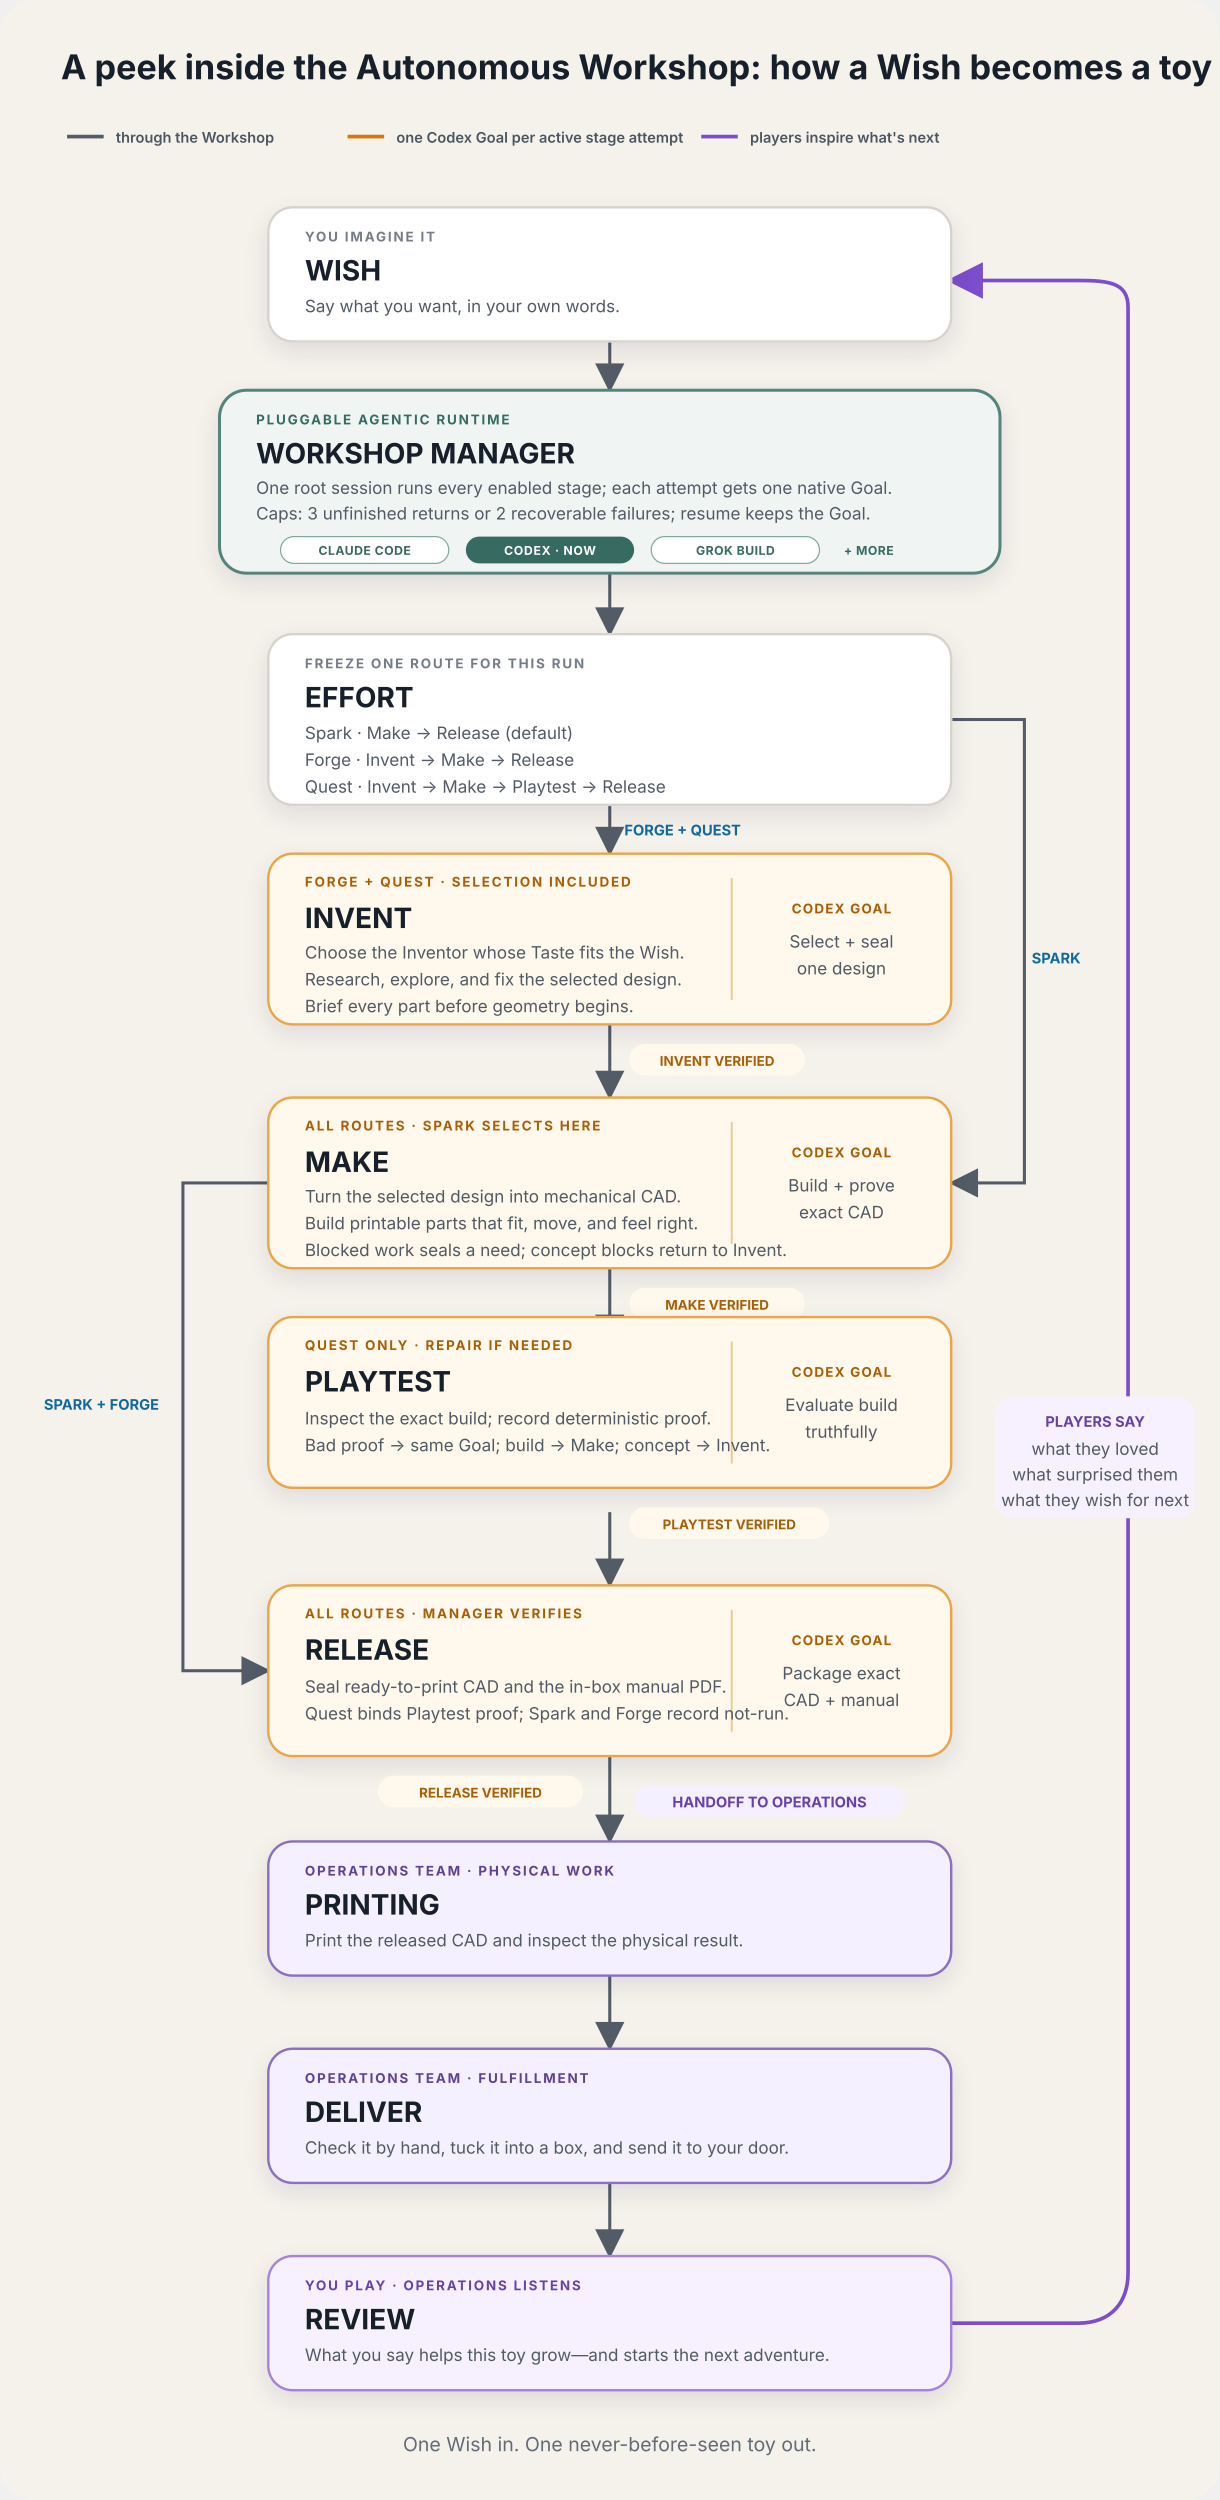
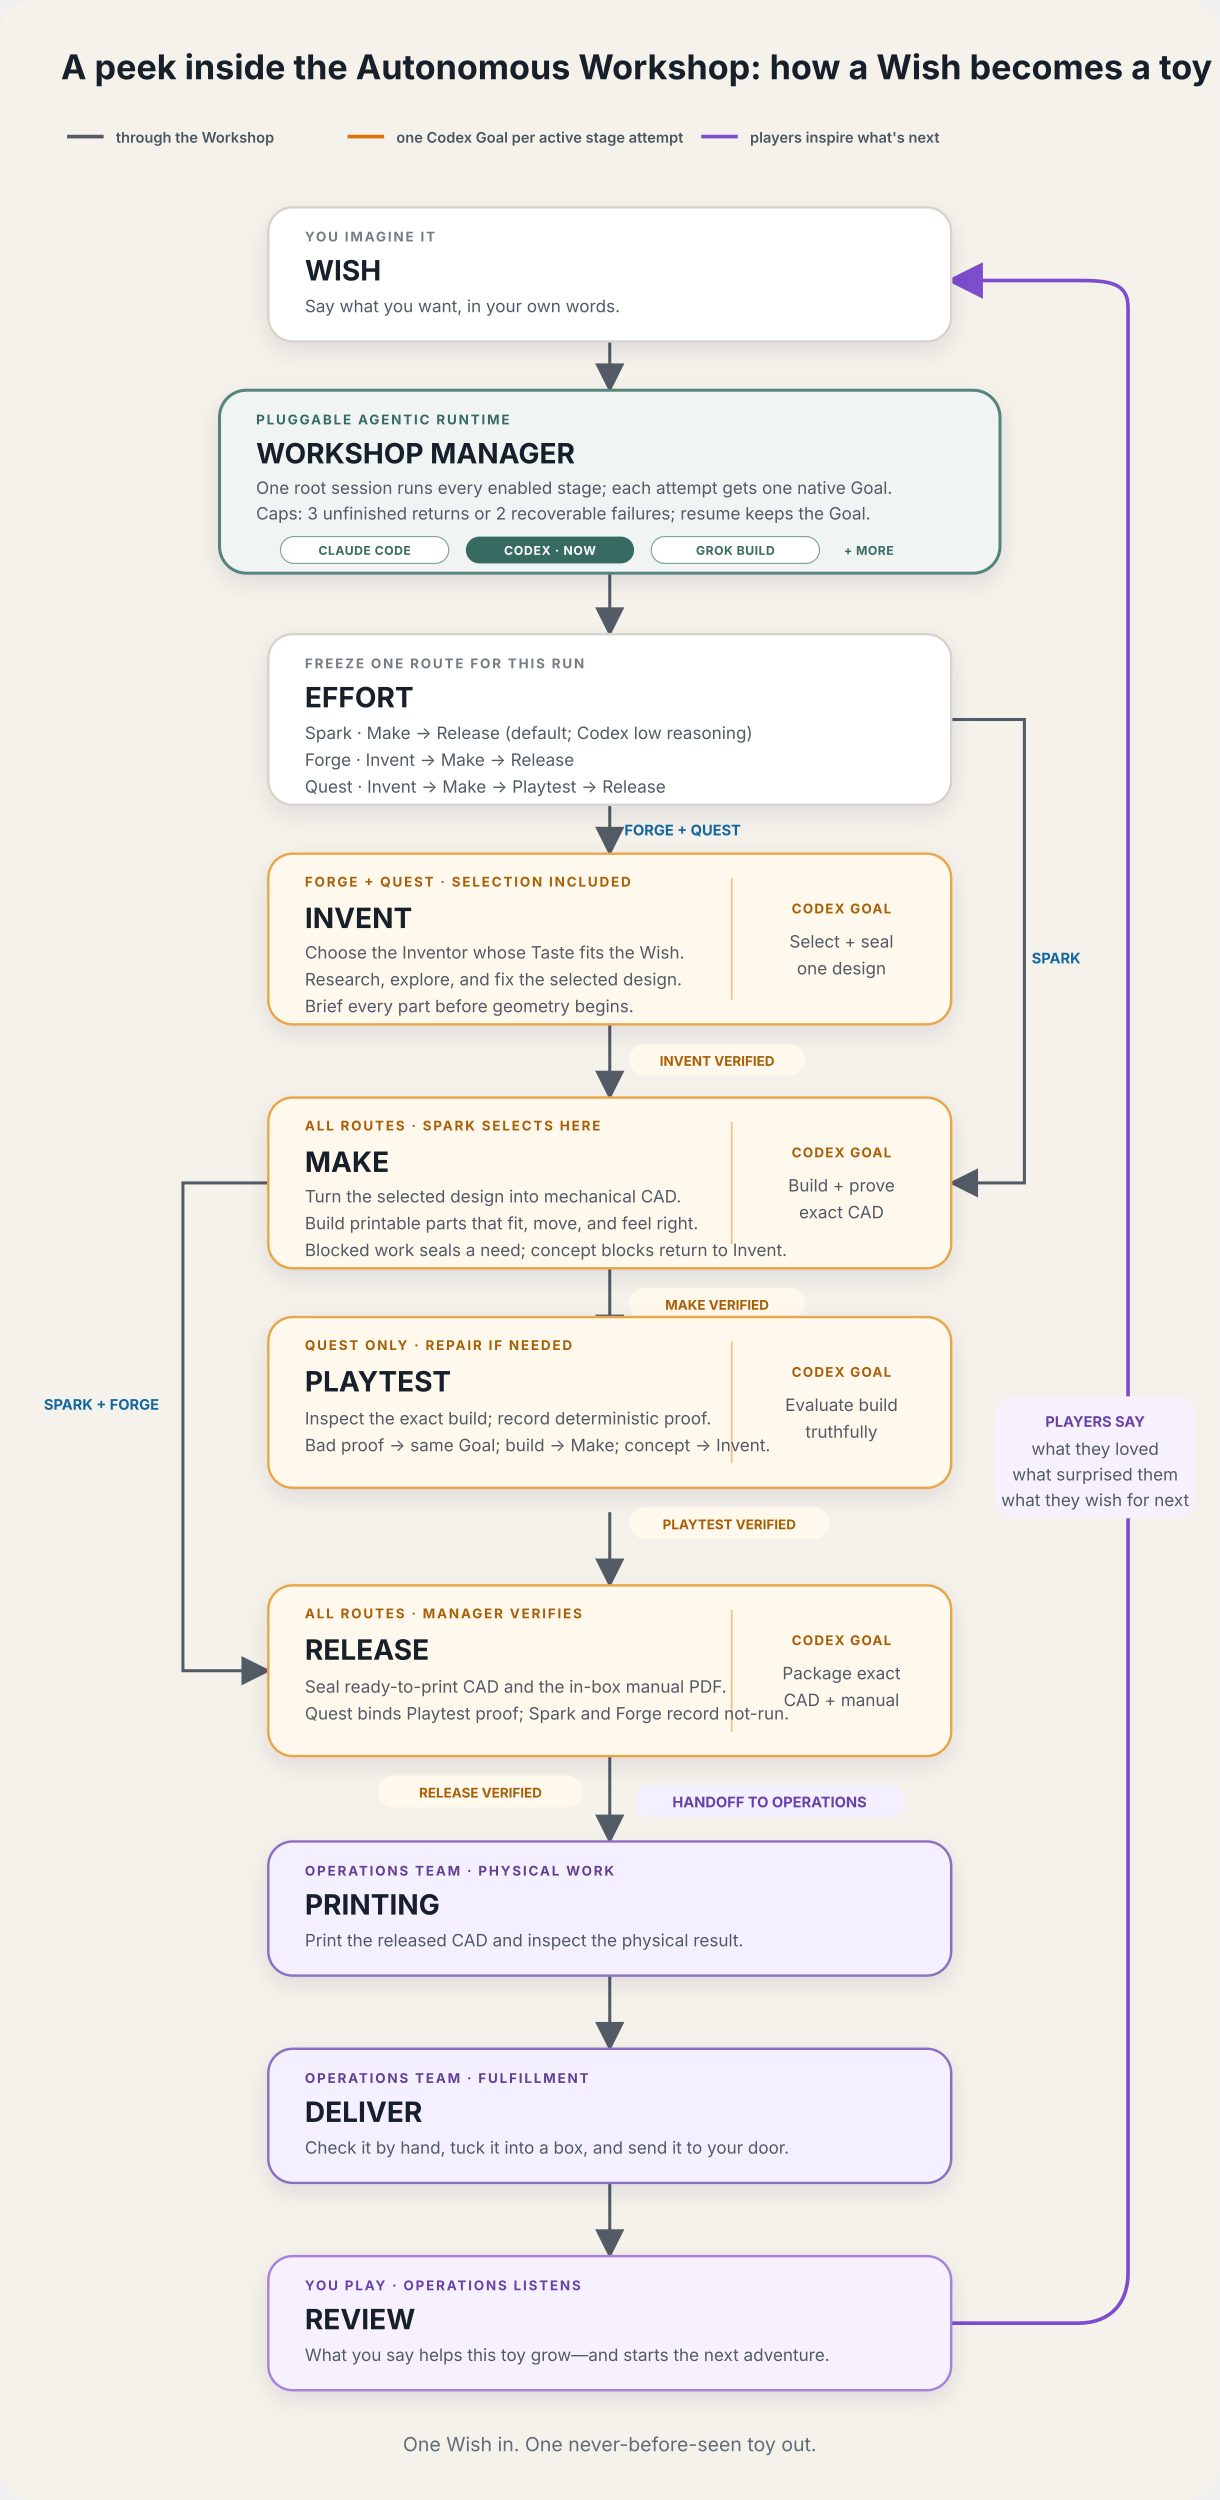
<svg xmlns="http://www.w3.org/2000/svg" viewBox="0 0 1000 2050" role="img" aria-labelledby="title description">
  <defs>
    <filter id="shadow" x="-20%" y="-20%" width="140%" height="160%">
      <feDropShadow dx="0" dy="7" stdDeviation="9" flood-color="#17202a" flood-opacity="0.10" />
    </filter>
    <marker id="arrow-main" viewBox="0 0 12 12" markerWidth="24" markerHeight="24" refX="11" refY="6" orient="auto" markerUnits="userSpaceOnUse" overflow="visible">
      <polygon points="0,0 12,6 0,12" fill="#525b66" />
    </marker>
    <marker id="arrow-ai" markerWidth="10" markerHeight="10" refX="8" refY="5" orient="auto" markerUnits="strokeWidth">
      <path d="M 0 0 L 10 5 L 0 10 z" fill="#1675b8" />
    </marker>
    <marker id="arrow-human" markerWidth="10" markerHeight="10" refX="8" refY="5" orient="auto" markerUnits="strokeWidth">
      <path d="M 0 0 L 10 5 L 0 10 z" fill="#7c4dcc" />
    </marker>
    <style>
      .title { font: 700 28px -apple-system, BlinkMacSystemFont, "Segoe UI", sans-serif; fill: #17202a; }
      .subtitle { font: 400 16px -apple-system, BlinkMacSystemFont, "Segoe UI", sans-serif; fill: #626b76; }
      .legend { font: 600 12px -apple-system, BlinkMacSystemFont, "Segoe UI", sans-serif; fill: #4b5560; }
      .node { fill: #ffffff; stroke: #d7d3cc; stroke-width: 2; }
      .node-manager { fill: #f0f5f4; stroke: #56847c; stroke-width: 2.5; }
      .node-internal { fill: #fff8ec; stroke: #e8a548; stroke-width: 2; }
      .node-ai { fill: #eef8ff; stroke: #67aee0; stroke-width: 2; }
      .node-human { fill: #f7f1ff; stroke: #a782dc; stroke-width: 2; }
      .node-ops { fill: #f4f0ff; stroke: #8b6fc0; stroke-width: 2; }
      .eyebrow { font: 700 11px -apple-system, BlinkMacSystemFont, "Segoe UI", sans-serif; letter-spacing: 1.5px; fill: #747c85; }
      .eyebrow-manager { fill: #376b61; }
      .eyebrow-internal { fill: #a85e05; }
      .eyebrow-ai { fill: #11689f; }
      .eyebrow-human { fill: #6840aa; }
      .eyebrow-ops { fill: #604092; }
      .heading { font: 700 23px -apple-system, BlinkMacSystemFont, "Segoe UI", sans-serif; fill: #17202a; }
      .body { font: 400 14px -apple-system, BlinkMacSystemFont, "Segoe UI", sans-serif; fill: #515a65; }
      .pill-now { fill: #376b61; }
      .pill-future { fill: #ffffff; stroke: #82a79f; stroke-width: 1; }
      .pill-now-text { font: 700 10px -apple-system, BlinkMacSystemFont, "Segoe UI", sans-serif; letter-spacing: 0.6px; fill: #ffffff; }
      .pill-future-text { font: 700 10px -apple-system, BlinkMacSystemFont, "Segoe UI", sans-serif; letter-spacing: 0.4px; fill: #376b61; }
      .goal-copy { font: 700 11px -apple-system, BlinkMacSystemFont, "Segoe UI", sans-serif; letter-spacing: 1px; fill: #a85e05; }
      .gate { font: 700 11px -apple-system, BlinkMacSystemFont, "Segoe UI", sans-serif; fill: #a85e05; }
      .gate-ai { font: 700 11px -apple-system, BlinkMacSystemFont, "Segoe UI", sans-serif; fill: #11689f; }
      .edge-label-ai { font: 700 12px -apple-system, BlinkMacSystemFont, "Segoe UI", sans-serif; fill: #11689f; }
      .edge-label-human { font: 700 12px -apple-system, BlinkMacSystemFont, "Segoe UI", sans-serif; fill: #6840aa; }
      .flow { fill: none; stroke: #525b66; stroke-width: 2.5; marker-end: url(#arrow-main); }
      .feedback-ai { fill: none; stroke: #1675b8; stroke-width: 3; marker-end: url(#arrow-ai); }
      .feedback-human { fill: none; stroke: #7c4dcc; stroke-width: 3; marker-end: url(#arrow-human); }
    </style>
  </defs>
  <rect width="1000" height="2050" rx="28" fill="#f5f2ec" />
  <text x="50" y="65" class="title">A peek inside the Autonomous Workshop: how a Wish becomes a toy</text>
  <g transform="translate(55 112)">
    <g>
      <line x1="0" y1="0" x2="30" y2="0" stroke="#525b66" stroke-width="3" />
      <text x="40" y="5" class="legend">through the Workshop</text>
    </g>
    <g transform="translate(230 0)">
      <line x1="0" y1="0" x2="30" y2="0" stroke="#d97706" stroke-width="3" />
      <text x="40" y="5" class="legend">one Codex Goal per active stage attempt</text>
    </g>
    <g transform="translate(520 0)">
      <line x1="0" y1="0" x2="30" y2="0" stroke="#7c4dcc" stroke-width="3" />
      <text x="40" y="5" class="legend">players inspire what's next</text>
    </g>
  </g>
  <path class="flow" d="M 500 280 V 320" />
  <path class="flow" d="M 500 470 V 520" />
  <path class="flow" d="M 500 660 V 700" />
  <path class="flow" d="M 500 840 V 900" />
  <path class="flow" d="M 500 1040 V 1100" />
  <path class="flow" d="M 500 1240 V 1300" />
  <path class="flow" d="M 500 1440 V 1510" />
  <path class="flow" d="M 500 1620 V 1680" />
  <path class="flow" d="M 500 1790 V 1850" />
  <path class="flow" d="M 780 590 H 840 V 970 H 780" />
  <path class="flow" d="M 220 970 H 150 V 1370 H 220" />
  <text x="846" y="790" class="edge-label-ai">SPARK</text>
  <text x="36" y="1156" class="edge-label-ai">SPARK + FORGE</text>
  <text x="512" y="685" class="edge-label-ai">FORGE + QUEST</text>
  <path class="feedback-human" d="M 780 1905 H 884 C 912 1905, 925 1887, 925 1864 V 252 C 925 232, 910 230, 884 230 H 782" />
  <g>
    <rect x="816" y="1145" width="164" height="100" rx="16" fill="#f7f1ff" />
    <text x="898" y="1170" text-anchor="middle" class="edge-label-human">PLAYERS SAY</text>
    <text x="898" y="1193" text-anchor="middle" class="body">what they loved</text>
    <text x="898" y="1214" text-anchor="middle" class="body">what surprised them</text>
    <text x="898" y="1235" text-anchor="middle" class="body">what they wish for next</text>
  </g>
  <g filter="url(#shadow)">
    <rect class="node" x="220" y="170" width="560" height="110" rx="20" />
  </g>
  <text x="250" y="198" class="eyebrow">YOU IMAGINE IT</text>
  <text x="250" y="230" class="heading">WISH</text>
  <text x="250" y="256" class="body">Say what you want, in your own words.</text>
  <g filter="url(#shadow)">
    <rect class="node-manager" x="180" y="320" width="640" height="150" rx="22" />
  </g>
  <text x="210" y="348" class="eyebrow eyebrow-manager">PLUGGABLE AGENTIC RUNTIME</text>
  <text x="210" y="380" class="heading">WORKSHOP MANAGER</text>
  <text x="210" y="405" class="body">One root session runs every enabled stage; each attempt gets one native Goal.</text>
  <text x="210" y="426" class="body">Caps: 3 unfinished returns or 2 recoverable failures; resume keeps the Goal.</text>
  <rect x="230" y="440" width="138" height="22" rx="11" class="pill-future" />
  <text x="299" y="455" text-anchor="middle" class="pill-future-text">CLAUDE CODE</text>
  <rect x="382" y="440" width="138" height="22" rx="11" class="pill-now" />
  <text x="451" y="455" text-anchor="middle" class="pill-now-text">CODEX · NOW</text>
  <rect x="534" y="440" width="138" height="22" rx="11" class="pill-future" />
  <text x="603" y="455" text-anchor="middle" class="pill-future-text">GROK BUILD</text>
  <text x="692" y="455" class="pill-future-text">+ MORE</text>
  <g filter="url(#shadow)">
    <rect class="node" x="220" y="520" width="560" height="140" rx="20" />
  </g>
  <text x="250" y="548" class="eyebrow">FREEZE ONE ROUTE FOR THIS RUN</text>
  <text x="250" y="580" class="heading">EFFORT</text>
-   <text x="250" y="606" class="body">Spark · Make → Release (default)</text>
+   <text x="250" y="606" class="body">Spark · Make → Release (default; Codex low reasoning)</text>
  <text x="250" y="628" class="body">Forge · Invent → Make → Release</text>
  <text x="250" y="650" class="body">Quest · Invent → Make → Playtest → Release</text>
  <g filter="url(#shadow)">
    <rect class="node-internal" x="220" y="700" width="560" height="140" rx="20" />
  </g>
  <line x1="600" y1="720" x2="600" y2="820" stroke="#edc58a" stroke-width="1.5" />
  <text x="250" y="727" class="eyebrow eyebrow-internal">FORGE + QUEST · SELECTION INCLUDED</text>
  <text x="250" y="761" class="heading">INVENT</text>
  <text x="250" y="786" class="body">Choose the Inventor whose Taste fits the Wish.</text>
  <text x="250" y="808" class="body">Research, explore, and fix the selected design.</text>
  <text x="250" y="830" class="body">Brief every part before geometry begins.</text>
  <text x="690" y="749" text-anchor="middle" class="goal-copy">CODEX GOAL</text>
  <text x="690" y="777" text-anchor="middle" class="body">Select + seal</text>
  <text x="690" y="799" text-anchor="middle" class="body">one design</text>
  <rect x="516" y="856" width="144" height="26" rx="13" fill="#fff8ec" />
  <text x="588" y="874" text-anchor="middle" class="gate">INVENT VERIFIED</text>
  <g filter="url(#shadow)">
    <rect class="node-internal" x="220" y="900" width="560" height="140" rx="20" />
  </g>
  <line x1="600" y1="920" x2="600" y2="1020" stroke="#edc58a" stroke-width="1.5" />
  <text x="250" y="927" class="eyebrow eyebrow-internal">ALL ROUTES · SPARK SELECTS HERE</text>
  <text x="250" y="961" class="heading">MAKE</text>
  <text x="250" y="986" class="body">Turn the selected design into mechanical CAD.</text>
  <text x="250" y="1008" class="body">Build printable parts that fit, move, and feel right.</text>
  <text x="250" y="1030" class="body">Blocked work seals a need; concept blocks return to Invent.</text>
  <text x="690" y="949" text-anchor="middle" class="goal-copy">CODEX GOAL</text>
  <text x="690" y="977" text-anchor="middle" class="body">Build + prove</text>
  <text x="690" y="999" text-anchor="middle" class="body">exact CAD</text>
  <rect x="516" y="1056" width="144" height="26" rx="13" fill="#fff8ec" />
  <text x="588" y="1074" text-anchor="middle" class="gate">MAKE VERIFIED</text>
  <g filter="url(#shadow)">
    <rect class="node-internal" x="220" y="1080" width="560" height="140" rx="20" />
  </g>
  <line x1="600" y1="1100" x2="600" y2="1200" stroke="#edc58a" stroke-width="1.5" />
  <text x="250" y="1107" class="eyebrow eyebrow-internal">QUEST ONLY · REPAIR IF NEEDED</text>
  <text x="250" y="1141" class="heading">PLAYTEST</text>
  <text x="250" y="1168" class="body">Inspect the exact build; record deterministic proof.</text>
  <text x="250" y="1190" class="body">Bad proof → same Goal; build → Make; concept → Invent.</text>
  <text x="690" y="1129" text-anchor="middle" class="goal-copy">CODEX GOAL</text>
  <text x="690" y="1157" text-anchor="middle" class="body">Evaluate build</text>
  <text x="690" y="1179" text-anchor="middle" class="body">truthfully</text>
  <rect x="516" y="1236" width="164" height="26" rx="13" fill="#fff8ec" />
  <text x="598" y="1254" text-anchor="middle" class="gate">PLAYTEST VERIFIED</text>
  <g filter="url(#shadow)">
    <rect class="node-internal" x="220" y="1300" width="560" height="140" rx="20" />
  </g>
  <line x1="600" y1="1320" x2="600" y2="1420" stroke="#edc58a" stroke-width="1.5" />
  <text x="250" y="1327" class="eyebrow eyebrow-internal">ALL ROUTES · MANAGER VERIFIES</text>
  <text x="250" y="1361" class="heading">RELEASE</text>
  <text x="250" y="1388" class="body">Seal ready-to-print CAD and the in-box manual PDF.</text>
  <text x="250" y="1410" class="body">Quest binds Playtest proof; Spark and Forge record not-run.</text>
  <text x="690" y="1349" text-anchor="middle" class="goal-copy">CODEX GOAL</text>
  <text x="690" y="1377" text-anchor="middle" class="body">Package exact</text>
  <text x="690" y="1399" text-anchor="middle" class="body">CAD + manual</text>
  <rect x="310" y="1456" width="168" height="26" rx="13" fill="#fff8ec" />
  <text x="394" y="1474" text-anchor="middle" class="gate">RELEASE VERIFIED</text>
  <rect x="520" y="1464" width="222" height="26" rx="13" fill="#f4f0ff" />
  <text x="631" y="1482" text-anchor="middle" class="edge-label-human">HANDOFF TO OPERATIONS</text>
  <g filter="url(#shadow)">
    <rect class="node-ops" x="220" y="1510" width="560" height="110" rx="20" />
  </g>
  <text x="250" y="1538" class="eyebrow eyebrow-ops">OPERATIONS TEAM · PHYSICAL WORK</text>
  <text x="250" y="1570" class="heading">PRINTING</text>
  <text x="250" y="1596" class="body">Print the released CAD and inspect the physical result.</text>
  <g filter="url(#shadow)">
    <rect class="node-ops" x="220" y="1680" width="560" height="110" rx="20" />
  </g>
  <text x="250" y="1708" class="eyebrow eyebrow-ops">OPERATIONS TEAM · FULFILLMENT</text>
  <text x="250" y="1740" class="heading">DELIVER</text>
  <text x="250" y="1766" class="body">Check it by hand, tuck it into a box, and send it to your door.</text>
  <g filter="url(#shadow)">
    <rect class="node-human" x="220" y="1850" width="560" height="110" rx="20" />
  </g>
  <text x="250" y="1878" class="eyebrow eyebrow-human">YOU PLAY · OPERATIONS LISTENS</text>
  <text x="250" y="1910" class="heading">REVIEW</text>
  <text x="250" y="1936" class="body">What you say helps this toy grow—and starts the next adventure.</text>
  <text x="500" y="2010" text-anchor="middle" class="subtitle">One Wish in. One never-before-seen toy out.</text>
</svg>
